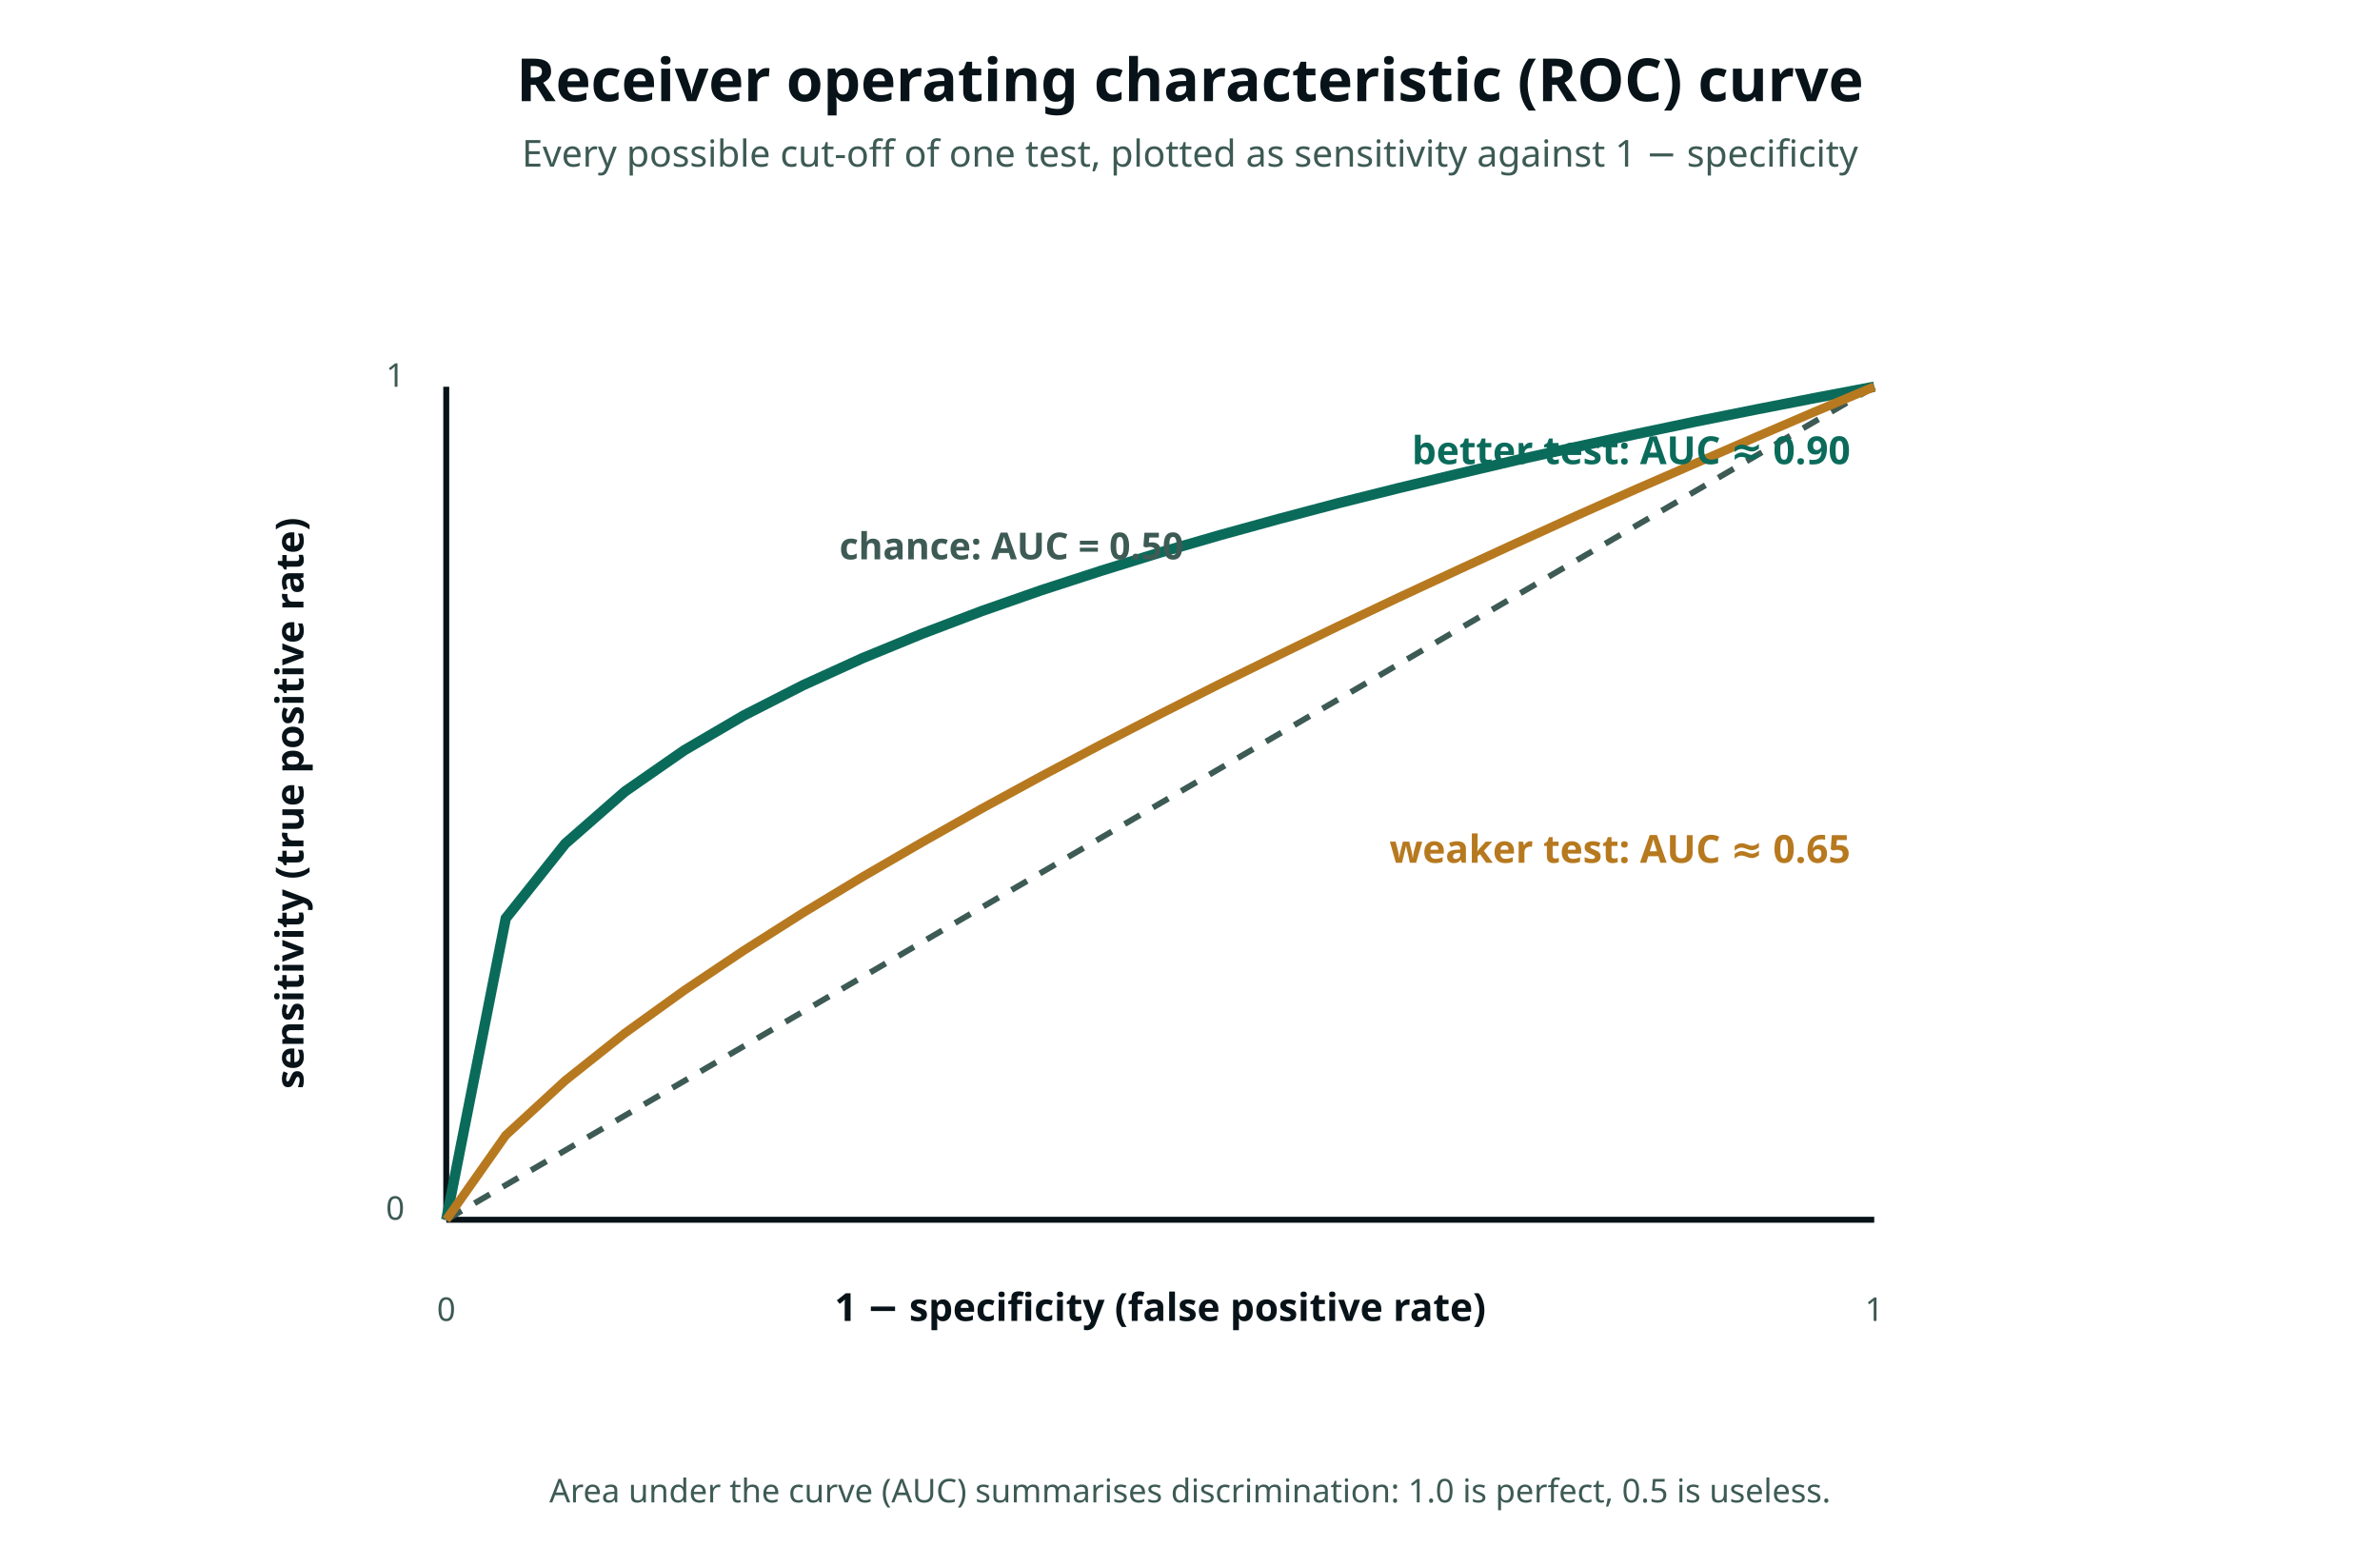
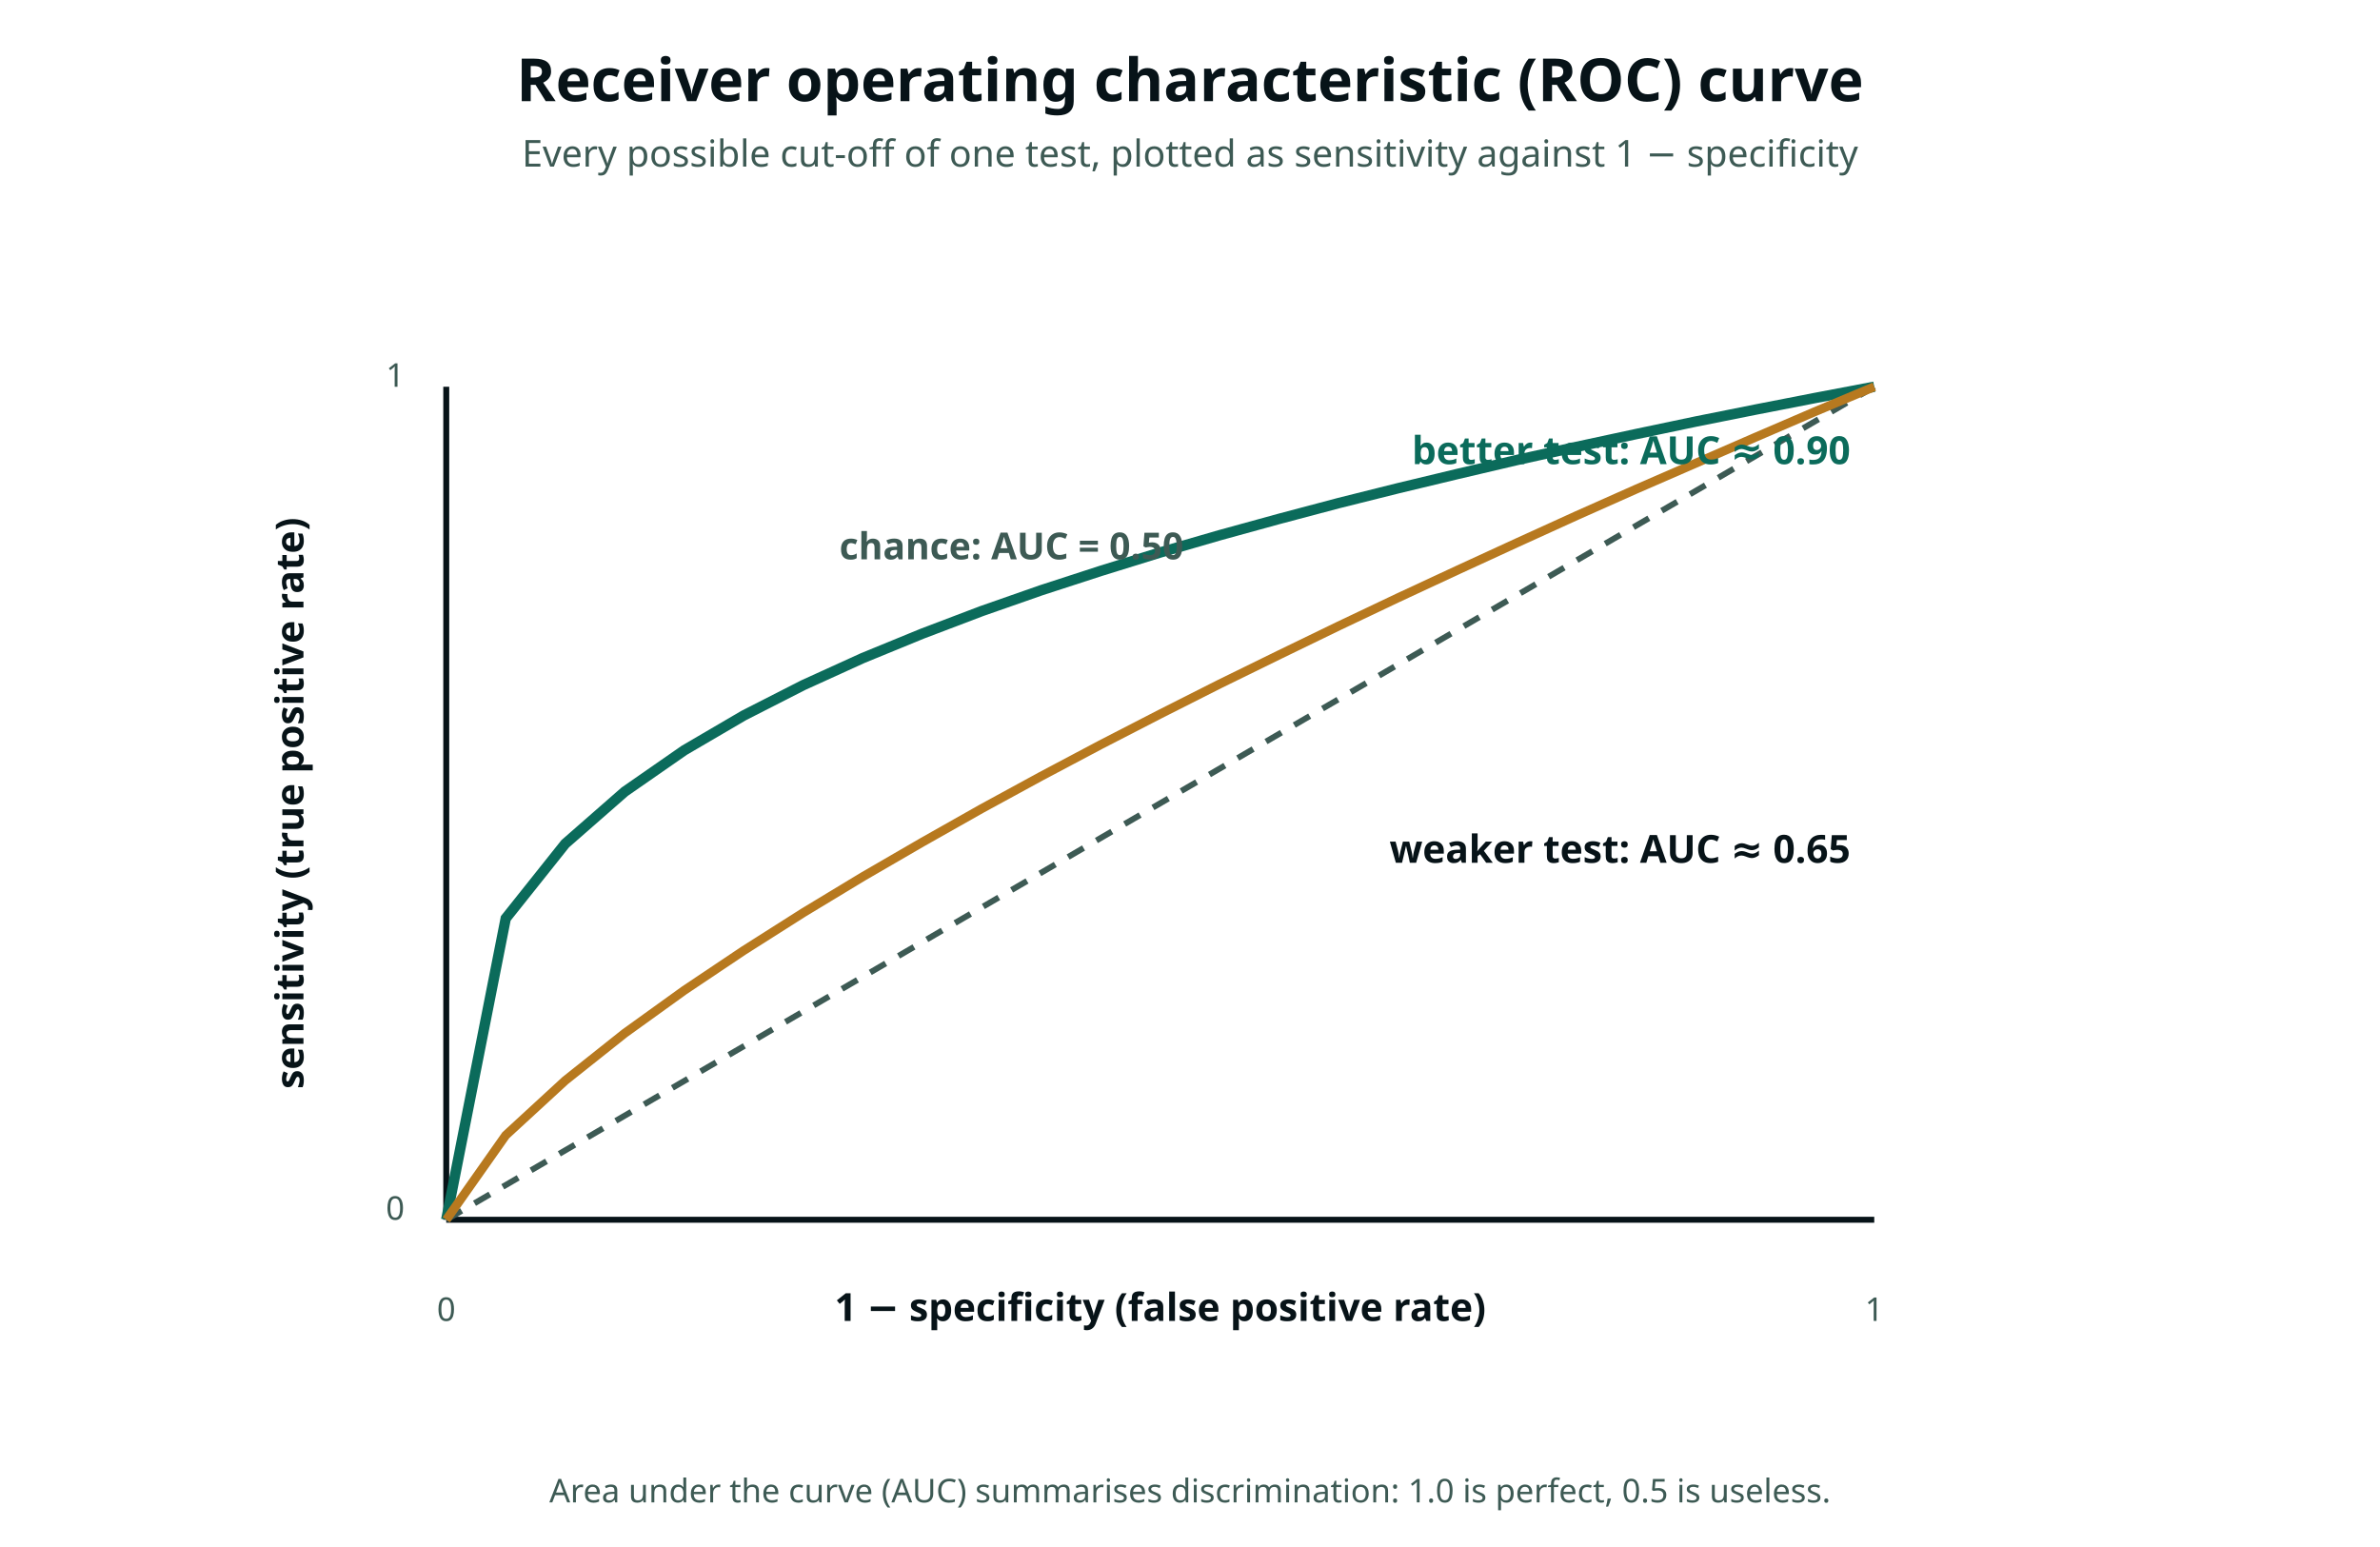
<svg xmlns="http://www.w3.org/2000/svg" viewBox="0 0 800 520" role="img" aria-labelledby="t d">
  <rect width="800" height="520" fill="#FFFFFF" />
  <text x="400" y="34" font-size="20" font-weight="700" text-anchor="middle" fill="#071318" font-family="system-ui,sans-serif">Receiver operating characteristic (ROC) curve</text>
  <text x="400" y="56" font-size="12.5" font-weight="400" text-anchor="middle" fill="#3D5A54" font-family="system-ui,sans-serif">Every possible cut-off of one test, plotted as sensitivity against 1 − specificity</text>
  <line x1="150" y1="410" x2="630" y2="410" stroke="#071318" stroke-width="2" />
  <line x1="150" y1="410" x2="150" y2="130" stroke="#071318" stroke-width="2" />
  <line x1="150" y1="410" x2="630" y2="130" stroke="#3D5A54" stroke-width="2" stroke-dasharray="6 5" />
  <path d="M150.0 410.0 L170.0 308.7 L190.0 283.6 L210.0 266.1 L230.0 252.2 L250.0 240.5 L270.0 230.3 L290.0 221.2 L310.0 213.0 L330.0 205.4 L350.0 198.4 L370.0 191.9 L390.0 185.7 L410.0 179.9 L430.0 174.4 L450.0 169.1 L470.0 164.1 L490.0 159.3 L510.0 154.6 L530.0 150.2 L550.0 145.9 L570.0 141.7 L590.0 137.7 L610.0 133.8 L630.0 130.0" fill="none" stroke="#0B6B5B" stroke-width="3.5" />
  <path d="M150.0 410.0 L170.0 381.6 L190.0 363.2 L210.0 347.3 L230.0 332.9 L250.0 319.5 L270.0 306.8 L290.0 294.7 L310.0 283.1 L330.0 271.8 L350.0 260.9 L370.0 250.3 L390.0 240.0 L410.0 229.9 L430.0 220.1 L450.0 210.4 L470.0 200.9 L490.0 191.6 L510.0 182.4 L530.0 173.3 L550.0 164.4 L570.0 155.7 L590.0 147.0 L610.0 138.4 L630.0 130.0" fill="none" stroke="#B7791F" stroke-width="3" />
  <text x="622" y="156" font-size="13" font-weight="700" text-anchor="end" fill="#0B6B5B" font-family="system-ui,sans-serif">better test: AUC ≈ 0.90</text>
-   <text x="622" y="290" font-size="13" font-weight="700" text-anchor="end" fill="#B7791F" font-family="system-ui,sans-serif">weaker test: AUC ≈ 0.65</text>
+   <text x="622" y="290" font-size="13" font-weight="700" text-anchor="end" fill="#071318" font-family="system-ui,sans-serif">weaker test: AUC ≈ 0.65</text>
  <text x="340" y="188" font-size="12.5" font-weight="600" text-anchor="middle" fill="#3D5A54" font-family="system-ui,sans-serif">chance: AUC = 0.50</text>
  <text x="390" y="444" font-size="13" font-weight="600" text-anchor="middle" fill="#071318" font-family="system-ui,sans-serif">1 − specificity (false positive rate)</text>
  <text x="102" y="270" font-size="13" font-weight="600" text-anchor="middle" fill="#071318" font-family="system-ui,sans-serif" transform="rotate(-90 102 270)">sensitivity (true positive rate)</text>
  <text x="150" y="444" font-size="11" font-weight="400" text-anchor="middle" fill="#3D5A54" font-family="system-ui,sans-serif">0</text>
  <text x="630" y="444" font-size="11" font-weight="400" text-anchor="middle" fill="#3D5A54" font-family="system-ui,sans-serif">1</text>
  <text x="136" y="410" font-size="11" font-weight="400" text-anchor="end" fill="#3D5A54" font-family="system-ui,sans-serif">0</text>
  <text x="136" y="130" font-size="11" font-weight="400" text-anchor="end" fill="#3D5A54" font-family="system-ui,sans-serif">1</text>
  <text x="400" y="505" font-size="11" font-weight="400" text-anchor="middle" fill="#3D5A54" font-family="system-ui,sans-serif">Area under the curve (AUC) summarises discrimination: 1.0 is perfect, 0.5 is useless.</text>
</svg>
